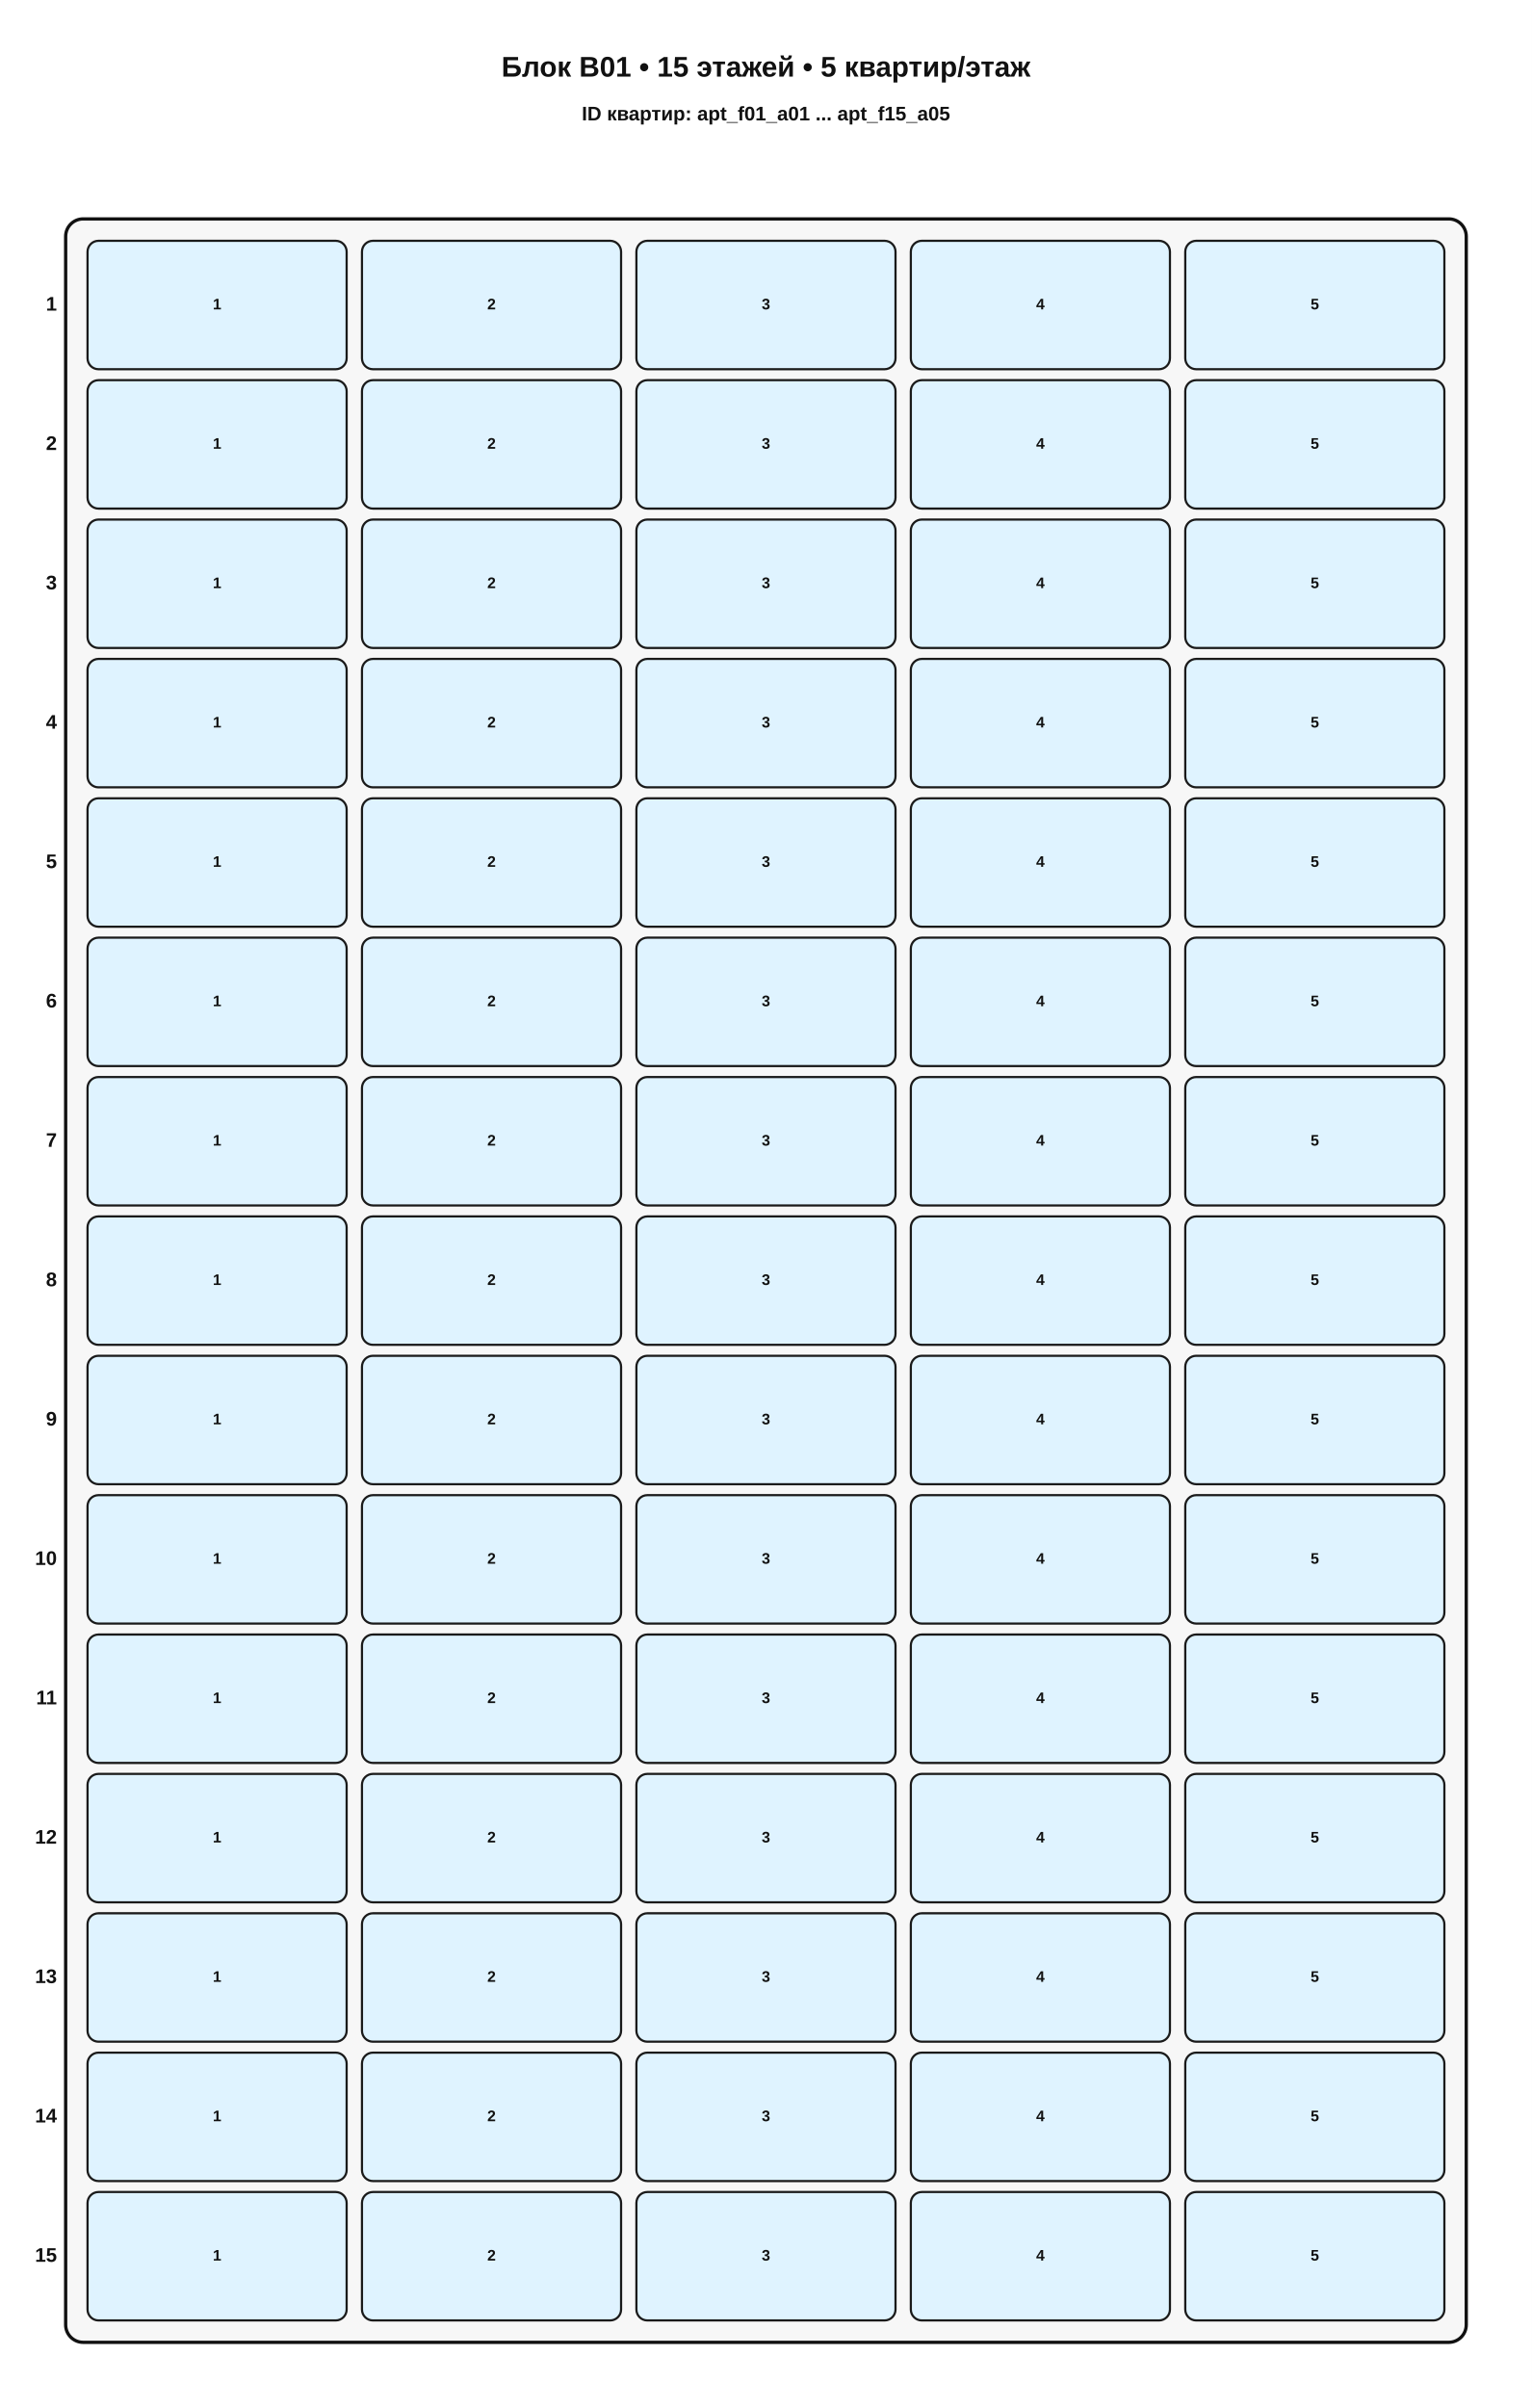
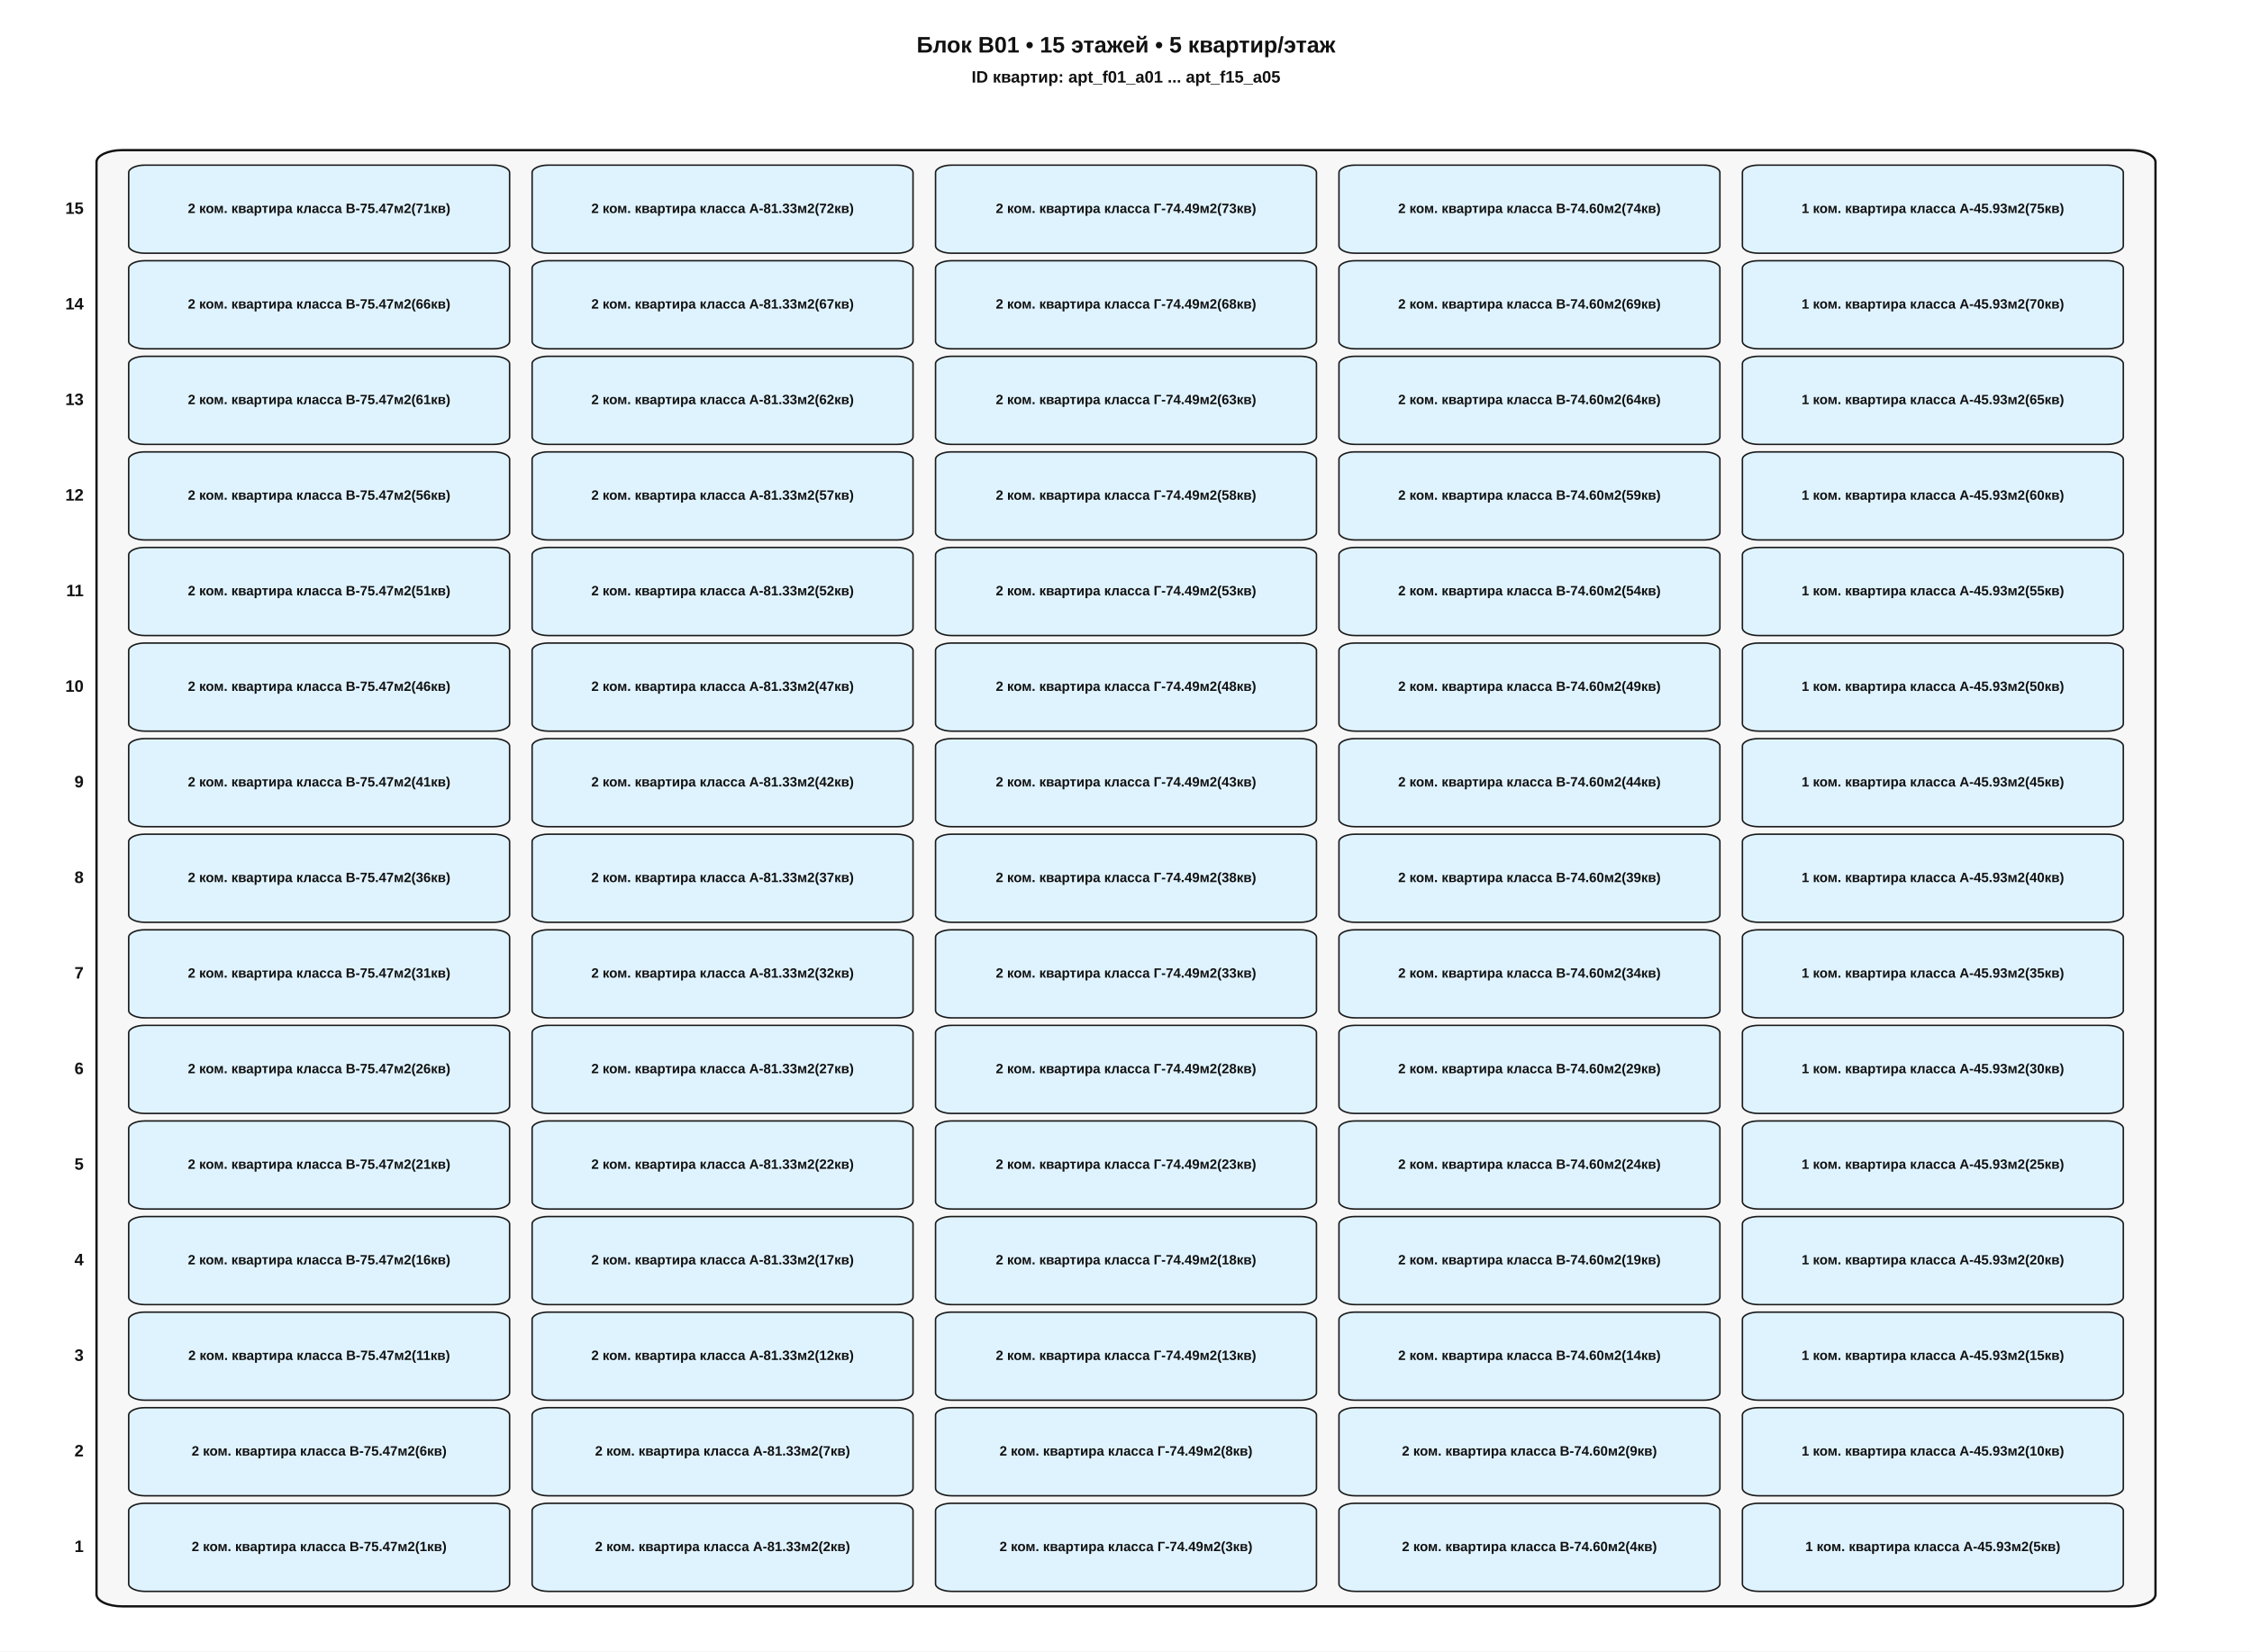
- <svg xmlns="http://www.w3.org/2000/svg" width="1400" height="2200" viewBox="0 0 1400 2200">
+ <svg xmlns="http://www.w3.org/2000/svg" width="3000" height="2200" viewBox="0 0 3000 2200">
  <style>
    .bg { fill:#ffffff; }
    .frame { fill:#f7f7f7; stroke:#111; stroke-width:3; }
    .apt { fill:#dff3ff; stroke:#1a1a1a; stroke-width:2; }
    .apt:hover { stroke-width:3; }
-     .label { font-family: Arial, Helvetica, sans-serif; fill:#111; font-size:26px; font-weight:700; }
-     .small { font-family: Arial, Helvetica, sans-serif; fill:#111; font-size:18px; font-weight:600; }
-     .tiny { font-family: Arial, Helvetica, sans-serif; fill:#111; font-size:14px; font-weight:600; }
+     .label { font-family: Arial, Helvetica, sans-serif; fill:#111; font-size:30px; font-weight:700; }
+     .small { font-family: Arial, Helvetica, sans-serif; fill:#111; font-size:22px; font-weight:600; }
+     .tiny { font-family: Arial, Helvetica, sans-serif; fill:#111; font-size:18px; font-weight:600; }
</style>
-   <rect x="0" y="0" width="1400" height="2200" class="bg" />
-   <text x="700.0" y="70" class="label" text-anchor="middle">Блок B01 • 15 этажей • 5 квартир/этаж</text>
-   <text x="700.0" y="110" class="small" text-anchor="middle">ID квартир: apt_f01_a01 ... apt_f15_a05</text>
-   <rect x="60" y="200" width="1280" height="1940" class="frame" rx="16" ry="16" />
-   <text x="52" y="278.667" class="small" text-anchor="end" dominant-baseline="middle">1</text>
-   <rect x="80.0" y="220.0" width="236.8" height="117.333" class="apt" rx="10" ry="10" id="apt_f01_a01" />
-   <text x="198.4" y="278.667" class="tiny" text-anchor="middle" dominant-baseline="middle">1</text>
-   <rect x="330.8" y="220.0" width="236.8" height="117.333" class="apt" rx="10" ry="10" id="apt_f01_a02" />
-   <text x="449.2" y="278.667" class="tiny" text-anchor="middle" dominant-baseline="middle">2</text>
-   <rect x="581.6" y="220.0" width="236.8" height="117.333" class="apt" rx="10" ry="10" id="apt_f01_a03" />
-   <text x="700.0" y="278.667" class="tiny" text-anchor="middle" dominant-baseline="middle">3</text>
-   <rect x="832.4" y="220.0" width="236.8" height="117.333" class="apt" rx="10" ry="10" id="apt_f01_a04" />
-   <text x="950.8" y="278.667" class="tiny" text-anchor="middle" dominant-baseline="middle">4</text>
-   <rect x="1083.2" y="220.0" width="236.8" height="117.333" class="apt" rx="10" ry="10" id="apt_f01_a05" />
-   <text x="1201.6" y="278.667" class="tiny" text-anchor="middle" dominant-baseline="middle">5</text>
-   <text x="52" y="406.0" class="small" text-anchor="end" dominant-baseline="middle">2</text>
-   <rect x="80.0" y="347.333" width="236.8" height="117.333" class="apt" rx="10" ry="10" id="apt_f02_a01" />
-   <text x="198.4" y="406.0" class="tiny" text-anchor="middle" dominant-baseline="middle">1</text>
-   <rect x="330.8" y="347.333" width="236.8" height="117.333" class="apt" rx="10" ry="10" id="apt_f02_a02" />
-   <text x="449.2" y="406.0" class="tiny" text-anchor="middle" dominant-baseline="middle">2</text>
-   <rect x="581.6" y="347.333" width="236.8" height="117.333" class="apt" rx="10" ry="10" id="apt_f02_a03" />
-   <text x="700.0" y="406.0" class="tiny" text-anchor="middle" dominant-baseline="middle">3</text>
-   <rect x="832.4" y="347.333" width="236.8" height="117.333" class="apt" rx="10" ry="10" id="apt_f02_a04" />
-   <text x="950.8" y="406.0" class="tiny" text-anchor="middle" dominant-baseline="middle">4</text>
-   <rect x="1083.2" y="347.333" width="236.8" height="117.333" class="apt" rx="10" ry="10" id="apt_f02_a05" />
-   <text x="1201.6" y="406.0" class="tiny" text-anchor="middle" dominant-baseline="middle">5</text>
-   <text x="52" y="533.333" class="small" text-anchor="end" dominant-baseline="middle">3</text>
-   <rect x="80.0" y="474.667" width="236.8" height="117.333" class="apt" rx="10" ry="10" id="apt_f03_a01" />
-   <text x="198.4" y="533.333" class="tiny" text-anchor="middle" dominant-baseline="middle">1</text>
-   <rect x="330.8" y="474.667" width="236.8" height="117.333" class="apt" rx="10" ry="10" id="apt_f03_a02" />
-   <text x="449.2" y="533.333" class="tiny" text-anchor="middle" dominant-baseline="middle">2</text>
-   <rect x="581.6" y="474.667" width="236.8" height="117.333" class="apt" rx="10" ry="10" id="apt_f03_a03" />
-   <text x="700.0" y="533.333" class="tiny" text-anchor="middle" dominant-baseline="middle">3</text>
-   <rect x="832.4" y="474.667" width="236.8" height="117.333" class="apt" rx="10" ry="10" id="apt_f03_a04" />
-   <text x="950.8" y="533.333" class="tiny" text-anchor="middle" dominant-baseline="middle">4</text>
-   <rect x="1083.2" y="474.667" width="236.8" height="117.333" class="apt" rx="10" ry="10" id="apt_f03_a05" />
-   <text x="1201.6" y="533.333" class="tiny" text-anchor="middle" dominant-baseline="middle">5</text>
-   <text x="52" y="660.667" class="small" text-anchor="end" dominant-baseline="middle">4</text>
-   <rect x="80.0" y="602.0" width="236.8" height="117.333" class="apt" rx="10" ry="10" id="apt_f04_a01" />
-   <text x="198.4" y="660.667" class="tiny" text-anchor="middle" dominant-baseline="middle">1</text>
-   <rect x="330.8" y="602.0" width="236.8" height="117.333" class="apt" rx="10" ry="10" id="apt_f04_a02" />
-   <text x="449.2" y="660.667" class="tiny" text-anchor="middle" dominant-baseline="middle">2</text>
-   <rect x="581.6" y="602.0" width="236.8" height="117.333" class="apt" rx="10" ry="10" id="apt_f04_a03" />
-   <text x="700.0" y="660.667" class="tiny" text-anchor="middle" dominant-baseline="middle">3</text>
-   <rect x="832.4" y="602.0" width="236.8" height="117.333" class="apt" rx="10" ry="10" id="apt_f04_a04" />
-   <text x="950.8" y="660.667" class="tiny" text-anchor="middle" dominant-baseline="middle">4</text>
-   <rect x="1083.2" y="602.0" width="236.8" height="117.333" class="apt" rx="10" ry="10" id="apt_f04_a05" />
-   <text x="1201.6" y="660.667" class="tiny" text-anchor="middle" dominant-baseline="middle">5</text>
-   <text x="52" y="788" class="small" text-anchor="end" dominant-baseline="middle">5</text>
-   <rect x="80.0" y="729.333" width="236.8" height="117.333" class="apt" rx="10" ry="10" id="apt_f05_a01" />
-   <text x="198.4" y="788" class="tiny" text-anchor="middle" dominant-baseline="middle">1</text>
-   <rect x="330.8" y="729.333" width="236.8" height="117.333" class="apt" rx="10" ry="10" id="apt_f05_a02" />
-   <text x="449.2" y="788" class="tiny" text-anchor="middle" dominant-baseline="middle">2</text>
-   <rect x="581.6" y="729.333" width="236.8" height="117.333" class="apt" rx="10" ry="10" id="apt_f05_a03" />
-   <text x="700.0" y="788" class="tiny" text-anchor="middle" dominant-baseline="middle">3</text>
-   <rect x="832.4" y="729.333" width="236.8" height="117.333" class="apt" rx="10" ry="10" id="apt_f05_a04" />
-   <text x="950.8" y="788" class="tiny" text-anchor="middle" dominant-baseline="middle">4</text>
-   <rect x="1083.2" y="729.333" width="236.8" height="117.333" class="apt" rx="10" ry="10" id="apt_f05_a05" />
-   <text x="1201.6" y="788" class="tiny" text-anchor="middle" dominant-baseline="middle">5</text>
-   <text x="52" y="915.333" class="small" text-anchor="end" dominant-baseline="middle">6</text>
-   <rect x="80.0" y="856.667" width="236.8" height="117.333" class="apt" rx="10" ry="10" id="apt_f06_a01" />
-   <text x="198.4" y="915.333" class="tiny" text-anchor="middle" dominant-baseline="middle">1</text>
-   <rect x="330.8" y="856.667" width="236.8" height="117.333" class="apt" rx="10" ry="10" id="apt_f06_a02" />
-   <text x="449.2" y="915.333" class="tiny" text-anchor="middle" dominant-baseline="middle">2</text>
-   <rect x="581.6" y="856.667" width="236.8" height="117.333" class="apt" rx="10" ry="10" id="apt_f06_a03" />
-   <text x="700.0" y="915.333" class="tiny" text-anchor="middle" dominant-baseline="middle">3</text>
-   <rect x="832.4" y="856.667" width="236.8" height="117.333" class="apt" rx="10" ry="10" id="apt_f06_a04" />
-   <text x="950.8" y="915.333" class="tiny" text-anchor="middle" dominant-baseline="middle">4</text>
-   <rect x="1083.2" y="856.667" width="236.8" height="117.333" class="apt" rx="10" ry="10" id="apt_f06_a05" />
-   <text x="1201.6" y="915.333" class="tiny" text-anchor="middle" dominant-baseline="middle">5</text>
-   <text x="52" y="1042.667" class="small" text-anchor="end" dominant-baseline="middle">7</text>
-   <rect x="80.0" y="984.0" width="236.8" height="117.333" class="apt" rx="10" ry="10" id="apt_f07_a01" />
-   <text x="198.4" y="1042.667" class="tiny" text-anchor="middle" dominant-baseline="middle">1</text>
-   <rect x="330.8" y="984.0" width="236.8" height="117.333" class="apt" rx="10" ry="10" id="apt_f07_a02" />
-   <text x="449.2" y="1042.667" class="tiny" text-anchor="middle" dominant-baseline="middle">2</text>
-   <rect x="581.6" y="984.0" width="236.8" height="117.333" class="apt" rx="10" ry="10" id="apt_f07_a03" />
-   <text x="700.0" y="1042.667" class="tiny" text-anchor="middle" dominant-baseline="middle">3</text>
-   <rect x="832.4" y="984.0" width="236.8" height="117.333" class="apt" rx="10" ry="10" id="apt_f07_a04" />
-   <text x="950.8" y="1042.667" class="tiny" text-anchor="middle" dominant-baseline="middle">4</text>
-   <rect x="1083.2" y="984.0" width="236.8" height="117.333" class="apt" rx="10" ry="10" id="apt_f07_a05" />
-   <text x="1201.6" y="1042.667" class="tiny" text-anchor="middle" dominant-baseline="middle">5</text>
-   <text x="52" y="1170.0" class="small" text-anchor="end" dominant-baseline="middle">8</text>
-   <rect x="80.0" y="1111.333" width="236.8" height="117.333" class="apt" rx="10" ry="10" id="apt_f08_a01" />
-   <text x="198.4" y="1170.0" class="tiny" text-anchor="middle" dominant-baseline="middle">1</text>
-   <rect x="330.8" y="1111.333" width="236.8" height="117.333" class="apt" rx="10" ry="10" id="apt_f08_a02" />
-   <text x="449.2" y="1170.0" class="tiny" text-anchor="middle" dominant-baseline="middle">2</text>
-   <rect x="581.6" y="1111.333" width="236.8" height="117.333" class="apt" rx="10" ry="10" id="apt_f08_a03" />
-   <text x="700.0" y="1170.0" class="tiny" text-anchor="middle" dominant-baseline="middle">3</text>
-   <rect x="832.4" y="1111.333" width="236.8" height="117.333" class="apt" rx="10" ry="10" id="apt_f08_a04" />
-   <text x="950.8" y="1170.0" class="tiny" text-anchor="middle" dominant-baseline="middle">4</text>
-   <rect x="1083.2" y="1111.333" width="236.8" height="117.333" class="apt" rx="10" ry="10" id="apt_f08_a05" />
-   <text x="1201.6" y="1170.0" class="tiny" text-anchor="middle" dominant-baseline="middle">5</text>
-   <text x="52" y="1297.333" class="small" text-anchor="end" dominant-baseline="middle">9</text>
-   <rect x="80.0" y="1238.667" width="236.8" height="117.333" class="apt" rx="10" ry="10" id="apt_f09_a01" />
-   <text x="198.4" y="1297.333" class="tiny" text-anchor="middle" dominant-baseline="middle">1</text>
-   <rect x="330.8" y="1238.667" width="236.8" height="117.333" class="apt" rx="10" ry="10" id="apt_f09_a02" />
-   <text x="449.2" y="1297.333" class="tiny" text-anchor="middle" dominant-baseline="middle">2</text>
-   <rect x="581.6" y="1238.667" width="236.8" height="117.333" class="apt" rx="10" ry="10" id="apt_f09_a03" />
-   <text x="700.0" y="1297.333" class="tiny" text-anchor="middle" dominant-baseline="middle">3</text>
-   <rect x="832.4" y="1238.667" width="236.8" height="117.333" class="apt" rx="10" ry="10" id="apt_f09_a04" />
-   <text x="950.8" y="1297.333" class="tiny" text-anchor="middle" dominant-baseline="middle">4</text>
-   <rect x="1083.2" y="1238.667" width="236.8" height="117.333" class="apt" rx="10" ry="10" id="apt_f09_a05" />
-   <text x="1201.6" y="1297.333" class="tiny" text-anchor="middle" dominant-baseline="middle">5</text>
-   <text x="52" y="1424.667" class="small" text-anchor="end" dominant-baseline="middle">10</text>
-   <rect x="80.0" y="1366.0" width="236.8" height="117.333" class="apt" rx="10" ry="10" id="apt_f10_a01" />
-   <text x="198.4" y="1424.667" class="tiny" text-anchor="middle" dominant-baseline="middle">1</text>
-   <rect x="330.8" y="1366.0" width="236.8" height="117.333" class="apt" rx="10" ry="10" id="apt_f10_a02" />
-   <text x="449.2" y="1424.667" class="tiny" text-anchor="middle" dominant-baseline="middle">2</text>
-   <rect x="581.6" y="1366.0" width="236.8" height="117.333" class="apt" rx="10" ry="10" id="apt_f10_a03" />
-   <text x="700.0" y="1424.667" class="tiny" text-anchor="middle" dominant-baseline="middle">3</text>
-   <rect x="832.4" y="1366.0" width="236.8" height="117.333" class="apt" rx="10" ry="10" id="apt_f10_a04" />
-   <text x="950.8" y="1424.667" class="tiny" text-anchor="middle" dominant-baseline="middle">4</text>
-   <rect x="1083.2" y="1366.0" width="236.8" height="117.333" class="apt" rx="10" ry="10" id="apt_f10_a05" />
-   <text x="1201.6" y="1424.667" class="tiny" text-anchor="middle" dominant-baseline="middle">5</text>
-   <text x="52" y="1552.0" class="small" text-anchor="end" dominant-baseline="middle">11</text>
-   <rect x="80.0" y="1493.333" width="236.8" height="117.333" class="apt" rx="10" ry="10" id="apt_f11_a01" />
-   <text x="198.4" y="1552.0" class="tiny" text-anchor="middle" dominant-baseline="middle">1</text>
-   <rect x="330.8" y="1493.333" width="236.8" height="117.333" class="apt" rx="10" ry="10" id="apt_f11_a02" />
-   <text x="449.2" y="1552.0" class="tiny" text-anchor="middle" dominant-baseline="middle">2</text>
-   <rect x="581.6" y="1493.333" width="236.8" height="117.333" class="apt" rx="10" ry="10" id="apt_f11_a03" />
-   <text x="700.0" y="1552.0" class="tiny" text-anchor="middle" dominant-baseline="middle">3</text>
-   <rect x="832.4" y="1493.333" width="236.8" height="117.333" class="apt" rx="10" ry="10" id="apt_f11_a04" />
-   <text x="950.8" y="1552.0" class="tiny" text-anchor="middle" dominant-baseline="middle">4</text>
-   <rect x="1083.2" y="1493.333" width="236.8" height="117.333" class="apt" rx="10" ry="10" id="apt_f11_a05" />
-   <text x="1201.6" y="1552.0" class="tiny" text-anchor="middle" dominant-baseline="middle">5</text>
-   <text x="52" y="1679.333" class="small" text-anchor="end" dominant-baseline="middle">12</text>
-   <rect x="80.0" y="1620.667" width="236.8" height="117.333" class="apt" rx="10" ry="10" id="apt_f12_a01" />
-   <text x="198.4" y="1679.333" class="tiny" text-anchor="middle" dominant-baseline="middle">1</text>
-   <rect x="330.8" y="1620.667" width="236.8" height="117.333" class="apt" rx="10" ry="10" id="apt_f12_a02" />
-   <text x="449.2" y="1679.333" class="tiny" text-anchor="middle" dominant-baseline="middle">2</text>
-   <rect x="581.6" y="1620.667" width="236.8" height="117.333" class="apt" rx="10" ry="10" id="apt_f12_a03" />
-   <text x="700.0" y="1679.333" class="tiny" text-anchor="middle" dominant-baseline="middle">3</text>
-   <rect x="832.4" y="1620.667" width="236.8" height="117.333" class="apt" rx="10" ry="10" id="apt_f12_a04" />
-   <text x="950.8" y="1679.333" class="tiny" text-anchor="middle" dominant-baseline="middle">4</text>
-   <rect x="1083.2" y="1620.667" width="236.8" height="117.333" class="apt" rx="10" ry="10" id="apt_f12_a05" />
-   <text x="1201.6" y="1679.333" class="tiny" text-anchor="middle" dominant-baseline="middle">5</text>
-   <text x="52" y="1806.667" class="small" text-anchor="end" dominant-baseline="middle">13</text>
-   <rect x="80.0" y="1748.0" width="236.8" height="117.333" class="apt" rx="10" ry="10" id="apt_f13_a01" />
-   <text x="198.4" y="1806.667" class="tiny" text-anchor="middle" dominant-baseline="middle">1</text>
-   <rect x="330.8" y="1748.0" width="236.8" height="117.333" class="apt" rx="10" ry="10" id="apt_f13_a02" />
-   <text x="449.2" y="1806.667" class="tiny" text-anchor="middle" dominant-baseline="middle">2</text>
-   <rect x="581.6" y="1748.0" width="236.8" height="117.333" class="apt" rx="10" ry="10" id="apt_f13_a03" />
-   <text x="700.0" y="1806.667" class="tiny" text-anchor="middle" dominant-baseline="middle">3</text>
-   <rect x="832.4" y="1748.0" width="236.8" height="117.333" class="apt" rx="10" ry="10" id="apt_f13_a04" />
-   <text x="950.8" y="1806.667" class="tiny" text-anchor="middle" dominant-baseline="middle">4</text>
-   <rect x="1083.2" y="1748.0" width="236.8" height="117.333" class="apt" rx="10" ry="10" id="apt_f13_a05" />
-   <text x="1201.6" y="1806.667" class="tiny" text-anchor="middle" dominant-baseline="middle">5</text>
-   <text x="52" y="1934.0" class="small" text-anchor="end" dominant-baseline="middle">14</text>
-   <rect x="80.0" y="1875.333" width="236.8" height="117.333" class="apt" rx="10" ry="10" id="apt_f14_a01" />
-   <text x="198.4" y="1934.0" class="tiny" text-anchor="middle" dominant-baseline="middle">1</text>
-   <rect x="330.8" y="1875.333" width="236.8" height="117.333" class="apt" rx="10" ry="10" id="apt_f14_a02" />
-   <text x="449.2" y="1934.0" class="tiny" text-anchor="middle" dominant-baseline="middle">2</text>
-   <rect x="581.6" y="1875.333" width="236.8" height="117.333" class="apt" rx="10" ry="10" id="apt_f14_a03" />
-   <text x="700.0" y="1934.0" class="tiny" text-anchor="middle" dominant-baseline="middle">3</text>
-   <rect x="832.4" y="1875.333" width="236.8" height="117.333" class="apt" rx="10" ry="10" id="apt_f14_a04" />
-   <text x="950.8" y="1934.0" class="tiny" text-anchor="middle" dominant-baseline="middle">4</text>
-   <rect x="1083.2" y="1875.333" width="236.8" height="117.333" class="apt" rx="10" ry="10" id="apt_f14_a05" />
-   <text x="1201.6" y="1934.0" class="tiny" text-anchor="middle" dominant-baseline="middle">5</text>
-   <text x="52" y="2061.333" class="small" text-anchor="end" dominant-baseline="middle">15</text>
-   <rect x="80.0" y="2002.667" width="236.8" height="117.333" class="apt" rx="10" ry="10" id="apt_f15_a01" />
-   <text x="198.4" y="2061.333" class="tiny" text-anchor="middle" dominant-baseline="middle">1</text>
-   <rect x="330.8" y="2002.667" width="236.8" height="117.333" class="apt" rx="10" ry="10" id="apt_f15_a02" />
-   <text x="449.2" y="2061.333" class="tiny" text-anchor="middle" dominant-baseline="middle">2</text>
-   <rect x="581.6" y="2002.667" width="236.8" height="117.333" class="apt" rx="10" ry="10" id="apt_f15_a03" />
-   <text x="700.0" y="2061.333" class="tiny" text-anchor="middle" dominant-baseline="middle">3</text>
-   <rect x="832.4" y="2002.667" width="236.8" height="117.333" class="apt" rx="10" ry="10" id="apt_f15_a04" />
-   <text x="950.8" y="2061.333" class="tiny" text-anchor="middle" dominant-baseline="middle">4</text>
-   <rect x="1083.2" y="2002.667" width="236.8" height="117.333" class="apt" rx="10" ry="10" id="apt_f15_a05" />
-   <text x="1201.6" y="2061.333" class="tiny" text-anchor="middle" dominant-baseline="middle">5</text>
+   <rect x="0" y="0" width="3000" height="2200" class="bg" />
+   <text x="1500" y="70" class="label" text-anchor="middle">Блок B01 • 15 этажей • 5 квартир/этаж</text>
+   <text x="1500" y="110" class="small" text-anchor="middle">ID квартир: apt_f01_a01 ... apt_f15_a05</text>
+   <rect x="128.571" y="200" width="2742.86" height="1940" class="frame" rx="34.286" ry="16" />
+   <text x="111.429" y="278.667" class="small" text-anchor="end" dominant-baseline="middle">15</text>
+   <rect x="171.429" y="220.0" width="507.429" height="117.333" class="apt" rx="21.429" ry="10" id="apt_f15_a01" />
+   <text x="425.143" y="278.667" class="tiny" text-anchor="middle" dominant-baseline="middle">2 ком. квартира класса B-75.47м2(71кв)</text>
+   <rect x="708.857" y="220.0" width="507.429" height="117.333" class="apt" rx="21.429" ry="10" id="apt_f15_a02" />
+   <text x="962.571" y="278.667" class="tiny" text-anchor="middle" dominant-baseline="middle">2 ком. квартира класса A-81.33м2(72кв)</text>
+   <rect x="1246.29" y="220.0" width="507.429" height="117.333" class="apt" rx="21.429" ry="10" id="apt_f15_a03" />
+   <text x="1500" y="278.667" class="tiny" text-anchor="middle" dominant-baseline="middle">2 ком. квартира класса Г-74.49м2(73кв)</text>
+   <rect x="1783.71" y="220.0" width="507.429" height="117.333" class="apt" rx="21.429" ry="10" id="apt_f15_a04" />
+   <text x="2037.43" y="278.667" class="tiny" text-anchor="middle" dominant-baseline="middle">2 ком. квартира класса B-74.60м2(74кв)</text>
+   <rect x="2321.14" y="220.0" width="507.429" height="117.333" class="apt" rx="21.429" ry="10" id="apt_f15_a05" />
+   <text x="2574.86" y="278.667" class="tiny" text-anchor="middle" dominant-baseline="middle">1 ком. квартира класса A-45.93м2(75кв)</text>
+   <text x="111.429" y="406.0" class="small" text-anchor="end" dominant-baseline="middle">14</text>
+   <rect x="171.429" y="347.333" width="507.429" height="117.333" class="apt" rx="21.429" ry="10" id="apt_f14_a01" />
+   <text x="425.143" y="406.0" class="tiny" text-anchor="middle" dominant-baseline="middle">2 ком. квартира класса B-75.47м2(66кв)</text>
+   <rect x="708.857" y="347.333" width="507.429" height="117.333" class="apt" rx="21.429" ry="10" id="apt_f14_a02" />
+   <text x="962.571" y="406.0" class="tiny" text-anchor="middle" dominant-baseline="middle">2 ком. квартира класса A-81.33м2(67кв)</text>
+   <rect x="1246.29" y="347.333" width="507.429" height="117.333" class="apt" rx="21.429" ry="10" id="apt_f14_a03" />
+   <text x="1500" y="406.0" class="tiny" text-anchor="middle" dominant-baseline="middle">2 ком. квартира класса Г-74.49м2(68кв)</text>
+   <rect x="1783.71" y="347.333" width="507.429" height="117.333" class="apt" rx="21.429" ry="10" id="apt_f14_a04" />
+   <text x="2037.43" y="406.0" class="tiny" text-anchor="middle" dominant-baseline="middle">2 ком. квартира класса B-74.60м2(69кв)</text>
+   <rect x="2321.14" y="347.333" width="507.429" height="117.333" class="apt" rx="21.429" ry="10" id="apt_f14_a05" />
+   <text x="2574.86" y="406.0" class="tiny" text-anchor="middle" dominant-baseline="middle">1 ком. квартира класса A-45.93м2(70кв)</text>
+   <text x="111.429" y="533.333" class="small" text-anchor="end" dominant-baseline="middle">13</text>
+   <rect x="171.429" y="474.667" width="507.429" height="117.333" class="apt" rx="21.429" ry="10" id="apt_f13_a01" />
+   <text x="425.143" y="533.333" class="tiny" text-anchor="middle" dominant-baseline="middle">2 ком. квартира класса B-75.47м2(61кв)</text>
+   <rect x="708.857" y="474.667" width="507.429" height="117.333" class="apt" rx="21.429" ry="10" id="apt_f13_a02" />
+   <text x="962.571" y="533.333" class="tiny" text-anchor="middle" dominant-baseline="middle">2 ком. квартира класса A-81.33м2(62кв)</text>
+   <rect x="1246.29" y="474.667" width="507.429" height="117.333" class="apt" rx="21.429" ry="10" id="apt_f13_a03" />
+   <text x="1500" y="533.333" class="tiny" text-anchor="middle" dominant-baseline="middle">2 ком. квартира класса Г-74.49м2(63кв)</text>
+   <rect x="1783.71" y="474.667" width="507.429" height="117.333" class="apt" rx="21.429" ry="10" id="apt_f13_a04" />
+   <text x="2037.43" y="533.333" class="tiny" text-anchor="middle" dominant-baseline="middle">2 ком. квартира класса B-74.60м2(64кв)</text>
+   <rect x="2321.14" y="474.667" width="507.429" height="117.333" class="apt" rx="21.429" ry="10" id="apt_f13_a05" />
+   <text x="2574.86" y="533.333" class="tiny" text-anchor="middle" dominant-baseline="middle">1 ком. квартира класса A-45.93м2(65кв)</text>
+   <text x="111.429" y="660.667" class="small" text-anchor="end" dominant-baseline="middle">12</text>
+   <rect x="171.429" y="602.0" width="507.429" height="117.333" class="apt" rx="21.429" ry="10" id="apt_f12_a01" />
+   <text x="425.143" y="660.667" class="tiny" text-anchor="middle" dominant-baseline="middle">2 ком. квартира класса B-75.47м2(56кв)</text>
+   <rect x="708.857" y="602.0" width="507.429" height="117.333" class="apt" rx="21.429" ry="10" id="apt_f12_a02" />
+   <text x="962.571" y="660.667" class="tiny" text-anchor="middle" dominant-baseline="middle">2 ком. квартира класса A-81.33м2(57кв)</text>
+   <rect x="1246.29" y="602.0" width="507.429" height="117.333" class="apt" rx="21.429" ry="10" id="apt_f12_a03" />
+   <text x="1500" y="660.667" class="tiny" text-anchor="middle" dominant-baseline="middle">2 ком. квартира класса Г-74.49м2(58кв)</text>
+   <rect x="1783.71" y="602.0" width="507.429" height="117.333" class="apt" rx="21.429" ry="10" id="apt_f12_a04" />
+   <text x="2037.43" y="660.667" class="tiny" text-anchor="middle" dominant-baseline="middle">2 ком. квартира класса B-74.60м2(59кв)</text>
+   <rect x="2321.14" y="602.0" width="507.429" height="117.333" class="apt" rx="21.429" ry="10" id="apt_f12_a05" />
+   <text x="2574.86" y="660.667" class="tiny" text-anchor="middle" dominant-baseline="middle">1 ком. квартира класса A-45.93м2(60кв)</text>
+   <text x="111.429" y="788" class="small" text-anchor="end" dominant-baseline="middle">11</text>
+   <rect x="171.429" y="729.333" width="507.429" height="117.333" class="apt" rx="21.429" ry="10" id="apt_f11_a01" />
+   <text x="425.143" y="788" class="tiny" text-anchor="middle" dominant-baseline="middle">2 ком. квартира класса B-75.47м2(51кв)</text>
+   <rect x="708.857" y="729.333" width="507.429" height="117.333" class="apt" rx="21.429" ry="10" id="apt_f11_a02" />
+   <text x="962.571" y="788" class="tiny" text-anchor="middle" dominant-baseline="middle">2 ком. квартира класса A-81.33м2(52кв)</text>
+   <rect x="1246.29" y="729.333" width="507.429" height="117.333" class="apt" rx="21.429" ry="10" id="apt_f11_a03" />
+   <text x="1500" y="788" class="tiny" text-anchor="middle" dominant-baseline="middle">2 ком. квартира класса Г-74.49м2(53кв)</text>
+   <rect x="1783.71" y="729.333" width="507.429" height="117.333" class="apt" rx="21.429" ry="10" id="apt_f11_a04" />
+   <text x="2037.43" y="788" class="tiny" text-anchor="middle" dominant-baseline="middle">2 ком. квартира класса B-74.60м2(54кв)</text>
+   <rect x="2321.14" y="729.333" width="507.429" height="117.333" class="apt" rx="21.429" ry="10" id="apt_f11_a05" />
+   <text x="2574.86" y="788" class="tiny" text-anchor="middle" dominant-baseline="middle">1 ком. квартира класса A-45.93м2(55кв)</text>
+   <text x="111.429" y="915.333" class="small" text-anchor="end" dominant-baseline="middle">10</text>
+   <rect x="171.429" y="856.667" width="507.429" height="117.333" class="apt" rx="21.429" ry="10" id="apt_f10_a01" />
+   <text x="425.143" y="915.333" class="tiny" text-anchor="middle" dominant-baseline="middle">2 ком. квартира класса B-75.47м2(46кв)</text>
+   <rect x="708.857" y="856.667" width="507.429" height="117.333" class="apt" rx="21.429" ry="10" id="apt_f10_a02" />
+   <text x="962.571" y="915.333" class="tiny" text-anchor="middle" dominant-baseline="middle">2 ком. квартира класса A-81.33м2(47кв)</text>
+   <rect x="1246.29" y="856.667" width="507.429" height="117.333" class="apt" rx="21.429" ry="10" id="apt_f10_a03" />
+   <text x="1500" y="915.333" class="tiny" text-anchor="middle" dominant-baseline="middle">2 ком. квартира класса Г-74.49м2(48кв)</text>
+   <rect x="1783.71" y="856.667" width="507.429" height="117.333" class="apt" rx="21.429" ry="10" id="apt_f10_a04" />
+   <text x="2037.43" y="915.333" class="tiny" text-anchor="middle" dominant-baseline="middle">2 ком. квартира класса B-74.60м2(49кв)</text>
+   <rect x="2321.14" y="856.667" width="507.429" height="117.333" class="apt" rx="21.429" ry="10" id="apt_f10_a05" />
+   <text x="2574.86" y="915.333" class="tiny" text-anchor="middle" dominant-baseline="middle">1 ком. квартира класса A-45.93м2(50кв)</text>
+   <text x="111.429" y="1042.667" class="small" text-anchor="end" dominant-baseline="middle">9</text>
+   <rect x="171.429" y="984.0" width="507.429" height="117.333" class="apt" rx="21.429" ry="10" id="apt_f09_a01" />
+   <text x="425.143" y="1042.667" class="tiny" text-anchor="middle" dominant-baseline="middle">2 ком. квартира класса B-75.47м2(41кв)</text>
+   <rect x="708.857" y="984.0" width="507.429" height="117.333" class="apt" rx="21.429" ry="10" id="apt_f09_a02" />
+   <text x="962.571" y="1042.667" class="tiny" text-anchor="middle" dominant-baseline="middle">2 ком. квартира класса A-81.33м2(42кв)</text>
+   <rect x="1246.29" y="984.0" width="507.429" height="117.333" class="apt" rx="21.429" ry="10" id="apt_f09_a03" />
+   <text x="1500" y="1042.667" class="tiny" text-anchor="middle" dominant-baseline="middle">2 ком. квартира класса Г-74.49м2(43кв)</text>
+   <rect x="1783.71" y="984.0" width="507.429" height="117.333" class="apt" rx="21.429" ry="10" id="apt_f09_a04" />
+   <text x="2037.43" y="1042.667" class="tiny" text-anchor="middle" dominant-baseline="middle">2 ком. квартира класса B-74.60м2(44кв)</text>
+   <rect x="2321.14" y="984.0" width="507.429" height="117.333" class="apt" rx="21.429" ry="10" id="apt_f09_a05" />
+   <text x="2574.86" y="1042.667" class="tiny" text-anchor="middle" dominant-baseline="middle">1 ком. квартира класса A-45.93м2(45кв)</text>
+   <text x="111.429" y="1170.0" class="small" text-anchor="end" dominant-baseline="middle">8</text>
+   <rect x="171.429" y="1111.333" width="507.429" height="117.333" class="apt" rx="21.429" ry="10" id="apt_f08_a01" />
+   <text x="425.143" y="1170.0" class="tiny" text-anchor="middle" dominant-baseline="middle">2 ком. квартира класса B-75.47м2(36кв)</text>
+   <rect x="708.857" y="1111.333" width="507.429" height="117.333" class="apt" rx="21.429" ry="10" id="apt_f08_a02" />
+   <text x="962.571" y="1170.0" class="tiny" text-anchor="middle" dominant-baseline="middle">2 ком. квартира класса A-81.33м2(37кв)</text>
+   <rect x="1246.29" y="1111.333" width="507.429" height="117.333" class="apt" rx="21.429" ry="10" id="apt_f08_a03" />
+   <text x="1500" y="1170.0" class="tiny" text-anchor="middle" dominant-baseline="middle">2 ком. квартира класса Г-74.49м2(38кв)</text>
+   <rect x="1783.71" y="1111.333" width="507.429" height="117.333" class="apt" rx="21.429" ry="10" id="apt_f08_a04" />
+   <text x="2037.43" y="1170.0" class="tiny" text-anchor="middle" dominant-baseline="middle">2 ком. квартира класса B-74.60м2(39кв)</text>
+   <rect x="2321.14" y="1111.333" width="507.429" height="117.333" class="apt" rx="21.429" ry="10" id="apt_f08_a05" />
+   <text x="2574.86" y="1170.0" class="tiny" text-anchor="middle" dominant-baseline="middle">1 ком. квартира класса A-45.93м2(40кв)</text>
+   <text x="111.429" y="1297.333" class="small" text-anchor="end" dominant-baseline="middle">7</text>
+   <rect x="171.429" y="1238.667" width="507.429" height="117.333" class="apt" rx="21.429" ry="10" id="apt_f07_a01" />
+   <text x="425.143" y="1297.333" class="tiny" text-anchor="middle" dominant-baseline="middle">2 ком. квартира класса B-75.47м2(31кв)</text>
+   <rect x="708.857" y="1238.667" width="507.429" height="117.333" class="apt" rx="21.429" ry="10" id="apt_f07_a02" />
+   <text x="962.571" y="1297.333" class="tiny" text-anchor="middle" dominant-baseline="middle">2 ком. квартира класса A-81.33м2(32кв)</text>
+   <rect x="1246.29" y="1238.667" width="507.429" height="117.333" class="apt" rx="21.429" ry="10" id="apt_f07_a03" />
+   <text x="1500" y="1297.333" class="tiny" text-anchor="middle" dominant-baseline="middle">2 ком. квартира класса Г-74.49м2(33кв)</text>
+   <rect x="1783.71" y="1238.667" width="507.429" height="117.333" class="apt" rx="21.429" ry="10" id="apt_f07_a04" />
+   <text x="2037.43" y="1297.333" class="tiny" text-anchor="middle" dominant-baseline="middle">2 ком. квартира класса B-74.60м2(34кв)</text>
+   <rect x="2321.14" y="1238.667" width="507.429" height="117.333" class="apt" rx="21.429" ry="10" id="apt_f07_a05" />
+   <text x="2574.86" y="1297.333" class="tiny" text-anchor="middle" dominant-baseline="middle">1 ком. квартира класса A-45.93м2(35кв)</text>
+   <text x="111.429" y="1424.667" class="small" text-anchor="end" dominant-baseline="middle">6</text>
+   <rect x="171.429" y="1366.0" width="507.429" height="117.333" class="apt" rx="21.429" ry="10" id="apt_f06_a01" />
+   <text x="425.143" y="1424.667" class="tiny" text-anchor="middle" dominant-baseline="middle">2 ком. квартира класса B-75.47м2(26кв)</text>
+   <rect x="708.857" y="1366.0" width="507.429" height="117.333" class="apt" rx="21.429" ry="10" id="apt_f06_a02" />
+   <text x="962.571" y="1424.667" class="tiny" text-anchor="middle" dominant-baseline="middle">2 ком. квартира класса A-81.33м2(27кв)</text>
+   <rect x="1246.29" y="1366.0" width="507.429" height="117.333" class="apt" rx="21.429" ry="10" id="apt_f06_a03" />
+   <text x="1500" y="1424.667" class="tiny" text-anchor="middle" dominant-baseline="middle">2 ком. квартира класса Г-74.49м2(28кв)</text>
+   <rect x="1783.71" y="1366.0" width="507.429" height="117.333" class="apt" rx="21.429" ry="10" id="apt_f06_a04" />
+   <text x="2037.43" y="1424.667" class="tiny" text-anchor="middle" dominant-baseline="middle">2 ком. квартира класса B-74.60м2(29кв)</text>
+   <rect x="2321.14" y="1366.0" width="507.429" height="117.333" class="apt" rx="21.429" ry="10" id="apt_f06_a05" />
+   <text x="2574.86" y="1424.667" class="tiny" text-anchor="middle" dominant-baseline="middle">1 ком. квартира класса A-45.93м2(30кв)</text>
+   <text x="111.429" y="1552.0" class="small" text-anchor="end" dominant-baseline="middle">5</text>
+   <rect x="171.429" y="1493.333" width="507.429" height="117.333" class="apt" rx="21.429" ry="10" id="apt_f05_a01" />
+   <text x="425.143" y="1552.0" class="tiny" text-anchor="middle" dominant-baseline="middle">2 ком. квартира класса B-75.47м2(21кв)</text>
+   <rect x="708.857" y="1493.333" width="507.429" height="117.333" class="apt" rx="21.429" ry="10" id="apt_f05_a02" />
+   <text x="962.571" y="1552.0" class="tiny" text-anchor="middle" dominant-baseline="middle">2 ком. квартира класса A-81.33м2(22кв)</text>
+   <rect x="1246.29" y="1493.333" width="507.429" height="117.333" class="apt" rx="21.429" ry="10" id="apt_f05_a03" />
+   <text x="1500" y="1552.0" class="tiny" text-anchor="middle" dominant-baseline="middle">2 ком. квартира класса Г-74.49м2(23кв)</text>
+   <rect x="1783.71" y="1493.333" width="507.429" height="117.333" class="apt" rx="21.429" ry="10" id="apt_f05_a04" />
+   <text x="2037.43" y="1552.0" class="tiny" text-anchor="middle" dominant-baseline="middle">2 ком. квартира класса B-74.60м2(24кв)</text>
+   <rect x="2321.14" y="1493.333" width="507.429" height="117.333" class="apt" rx="21.429" ry="10" id="apt_f05_a05" />
+   <text x="2574.86" y="1552.0" class="tiny" text-anchor="middle" dominant-baseline="middle">1 ком. квартира класса A-45.93м2(25кв)</text>
+   <text x="111.429" y="1679.333" class="small" text-anchor="end" dominant-baseline="middle">4</text>
+   <rect x="171.429" y="1620.667" width="507.429" height="117.333" class="apt" rx="21.429" ry="10" id="apt_f04_a01" />
+   <text x="425.143" y="1679.333" class="tiny" text-anchor="middle" dominant-baseline="middle">2 ком. квартира класса B-75.47м2(16кв)</text>
+   <rect x="708.857" y="1620.667" width="507.429" height="117.333" class="apt" rx="21.429" ry="10" id="apt_f04_a02" />
+   <text x="962.571" y="1679.333" class="tiny" text-anchor="middle" dominant-baseline="middle">2 ком. квартира класса A-81.33м2(17кв)</text>
+   <rect x="1246.29" y="1620.667" width="507.429" height="117.333" class="apt" rx="21.429" ry="10" id="apt_f04_a03" />
+   <text x="1500" y="1679.333" class="tiny" text-anchor="middle" dominant-baseline="middle">2 ком. квартира класса Г-74.49м2(18кв)</text>
+   <rect x="1783.71" y="1620.667" width="507.429" height="117.333" class="apt" rx="21.429" ry="10" id="apt_f04_a04" />
+   <text x="2037.43" y="1679.333" class="tiny" text-anchor="middle" dominant-baseline="middle">2 ком. квартира класса B-74.60м2(19кв)</text>
+   <rect x="2321.14" y="1620.667" width="507.429" height="117.333" class="apt" rx="21.429" ry="10" id="apt_f04_a05" />
+   <text x="2574.86" y="1679.333" class="tiny" text-anchor="middle" dominant-baseline="middle">1 ком. квартира класса A-45.93м2(20кв)</text>
+   <text x="111.429" y="1806.667" class="small" text-anchor="end" dominant-baseline="middle">3</text>
+   <rect x="171.429" y="1748.0" width="507.429" height="117.333" class="apt" rx="21.429" ry="10" id="apt_f03_a01" />
+   <text x="425.143" y="1806.667" class="tiny" text-anchor="middle" dominant-baseline="middle">2 ком. квартира класса B-75.47м2(11кв)</text>
+   <rect x="708.857" y="1748.0" width="507.429" height="117.333" class="apt" rx="21.429" ry="10" id="apt_f03_a02" />
+   <text x="962.571" y="1806.667" class="tiny" text-anchor="middle" dominant-baseline="middle">2 ком. квартира класса A-81.33м2(12кв)</text>
+   <rect x="1246.29" y="1748.0" width="507.429" height="117.333" class="apt" rx="21.429" ry="10" id="apt_f03_a03" />
+   <text x="1500" y="1806.667" class="tiny" text-anchor="middle" dominant-baseline="middle">2 ком. квартира класса Г-74.49м2(13кв)</text>
+   <rect x="1783.71" y="1748.0" width="507.429" height="117.333" class="apt" rx="21.429" ry="10" id="apt_f03_a04" />
+   <text x="2037.43" y="1806.667" class="tiny" text-anchor="middle" dominant-baseline="middle">2 ком. квартира класса B-74.60м2(14кв)</text>
+   <rect x="2321.14" y="1748.0" width="507.429" height="117.333" class="apt" rx="21.429" ry="10" id="apt_f03_a05" />
+   <text x="2574.86" y="1806.667" class="tiny" text-anchor="middle" dominant-baseline="middle">1 ком. квартира класса A-45.93м2(15кв)</text>
+   <text x="111.429" y="1934.0" class="small" text-anchor="end" dominant-baseline="middle">2</text>
+   <rect x="171.429" y="1875.333" width="507.429" height="117.333" class="apt" rx="21.429" ry="10" id="apt_f02_a01" />
+   <text x="425.143" y="1934.0" class="tiny" text-anchor="middle" dominant-baseline="middle">2 ком. квартира класса B-75.47м2(6кв)</text>
+   <rect x="708.857" y="1875.333" width="507.429" height="117.333" class="apt" rx="21.429" ry="10" id="apt_f02_a02" />
+   <text x="962.571" y="1934.0" class="tiny" text-anchor="middle" dominant-baseline="middle">2 ком. квартира класса A-81.33м2(7кв)</text>
+   <rect x="1246.29" y="1875.333" width="507.429" height="117.333" class="apt" rx="21.429" ry="10" id="apt_f02_a03" />
+   <text x="1500" y="1934.0" class="tiny" text-anchor="middle" dominant-baseline="middle">2 ком. квартира класса Г-74.49м2(8кв)</text>
+   <rect x="1783.71" y="1875.333" width="507.429" height="117.333" class="apt" rx="21.429" ry="10" id="apt_f02_a04" />
+   <text x="2037.43" y="1934.0" class="tiny" text-anchor="middle" dominant-baseline="middle">2 ком. квартира класса B-74.60м2(9кв)</text>
+   <rect x="2321.14" y="1875.333" width="507.429" height="117.333" class="apt" rx="21.429" ry="10" id="apt_f02_a05" />
+   <text x="2574.86" y="1934.0" class="tiny" text-anchor="middle" dominant-baseline="middle">1 ком. квартира класса A-45.93м2(10кв)</text>
+   <text x="111.429" y="2061.333" class="small" text-anchor="end" dominant-baseline="middle">1</text>
+   <rect x="171.429" y="2002.667" width="507.429" height="117.333" class="apt" rx="21.429" ry="10" id="apt_f01_a01" />
+   <text x="425.143" y="2061.333" class="tiny" text-anchor="middle" dominant-baseline="middle">2 ком. квартира класса B-75.47м2(1кв)</text>
+   <rect x="708.857" y="2002.667" width="507.429" height="117.333" class="apt" rx="21.429" ry="10" id="apt_f01_a02" />
+   <text x="962.571" y="2061.333" class="tiny" text-anchor="middle" dominant-baseline="middle">2 ком. квартира класса A-81.33м2(2кв)</text>
+   <rect x="1246.29" y="2002.667" width="507.429" height="117.333" class="apt" rx="21.429" ry="10" id="apt_f01_a03" />
+   <text x="1500" y="2061.333" class="tiny" text-anchor="middle" dominant-baseline="middle">2 ком. квартира класса Г-74.49м2(3кв)</text>
+   <rect x="1783.71" y="2002.667" width="507.429" height="117.333" class="apt" rx="21.429" ry="10" id="apt_f01_a04" />
+   <text x="2037.43" y="2061.333" class="tiny" text-anchor="middle" dominant-baseline="middle">2 ком. квартира класса B-74.60м2(4кв)</text>
+   <rect x="2321.14" y="2002.667" width="507.429" height="117.333" class="apt" rx="21.429" ry="10" id="apt_f01_a05" />
+   <text x="2574.86" y="2061.333" class="tiny" text-anchor="middle" dominant-baseline="middle">1 ком. квартира класса A-45.93м2(5кв)</text>
</svg>
